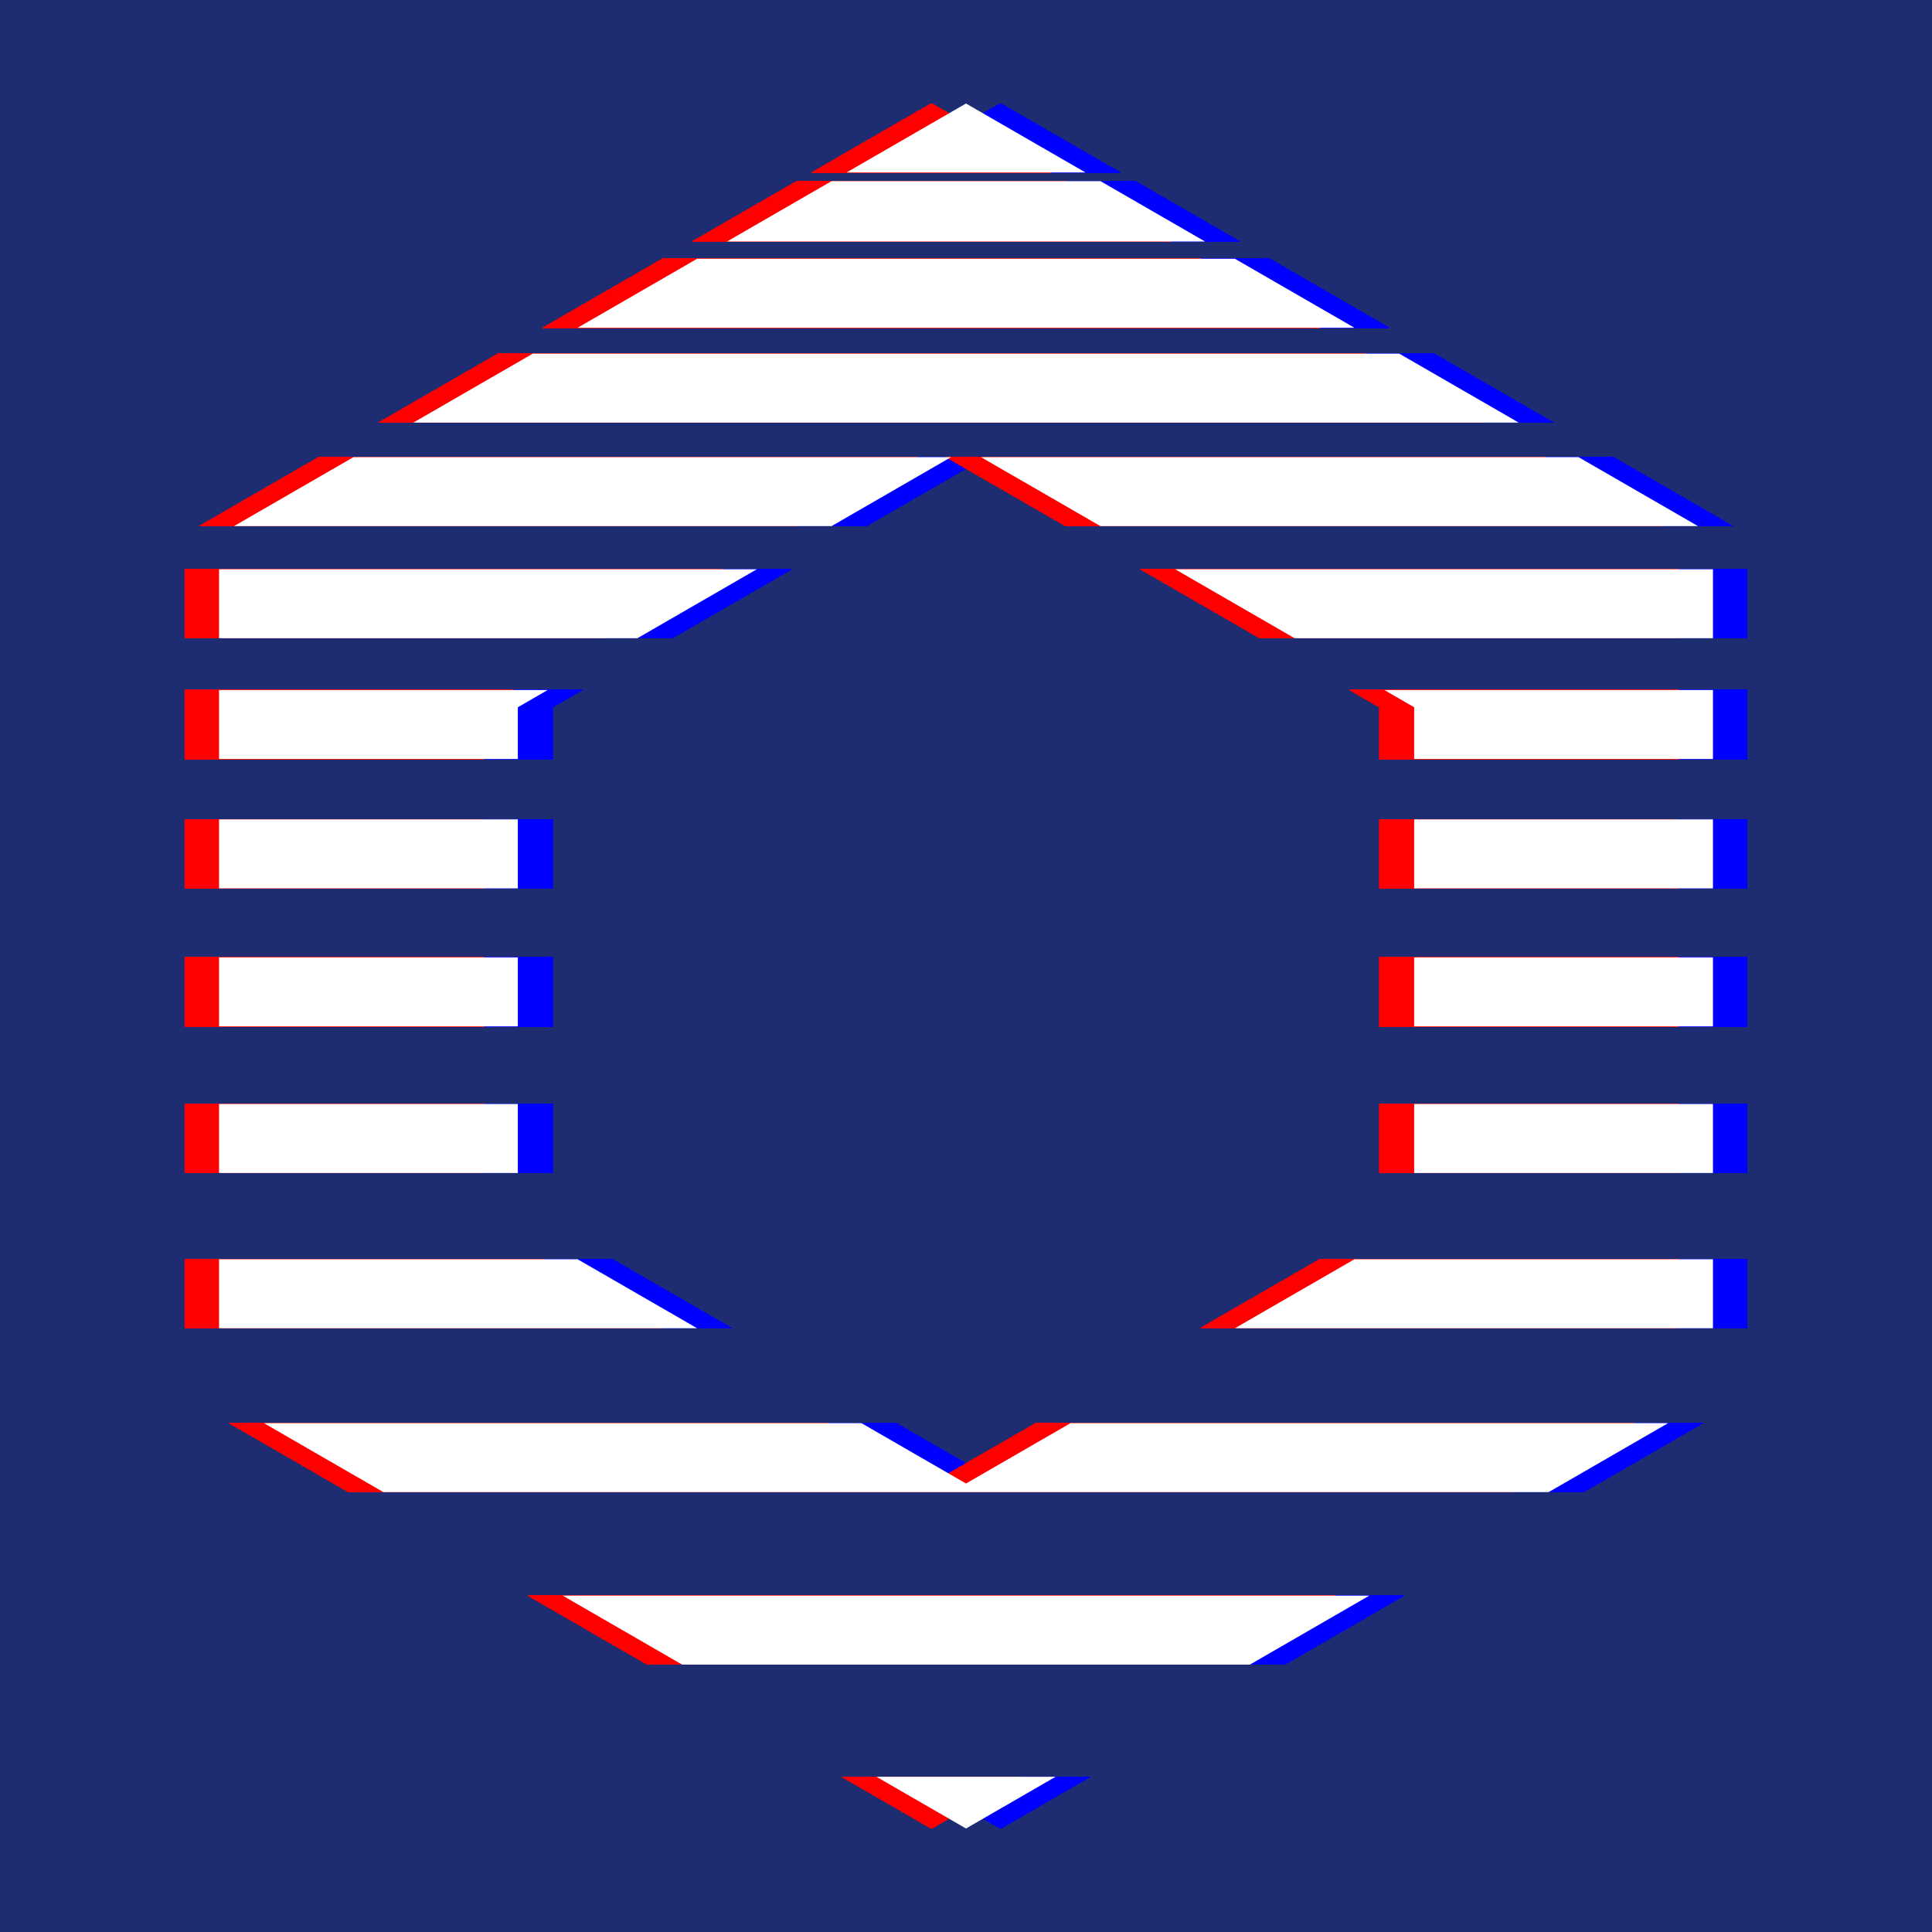
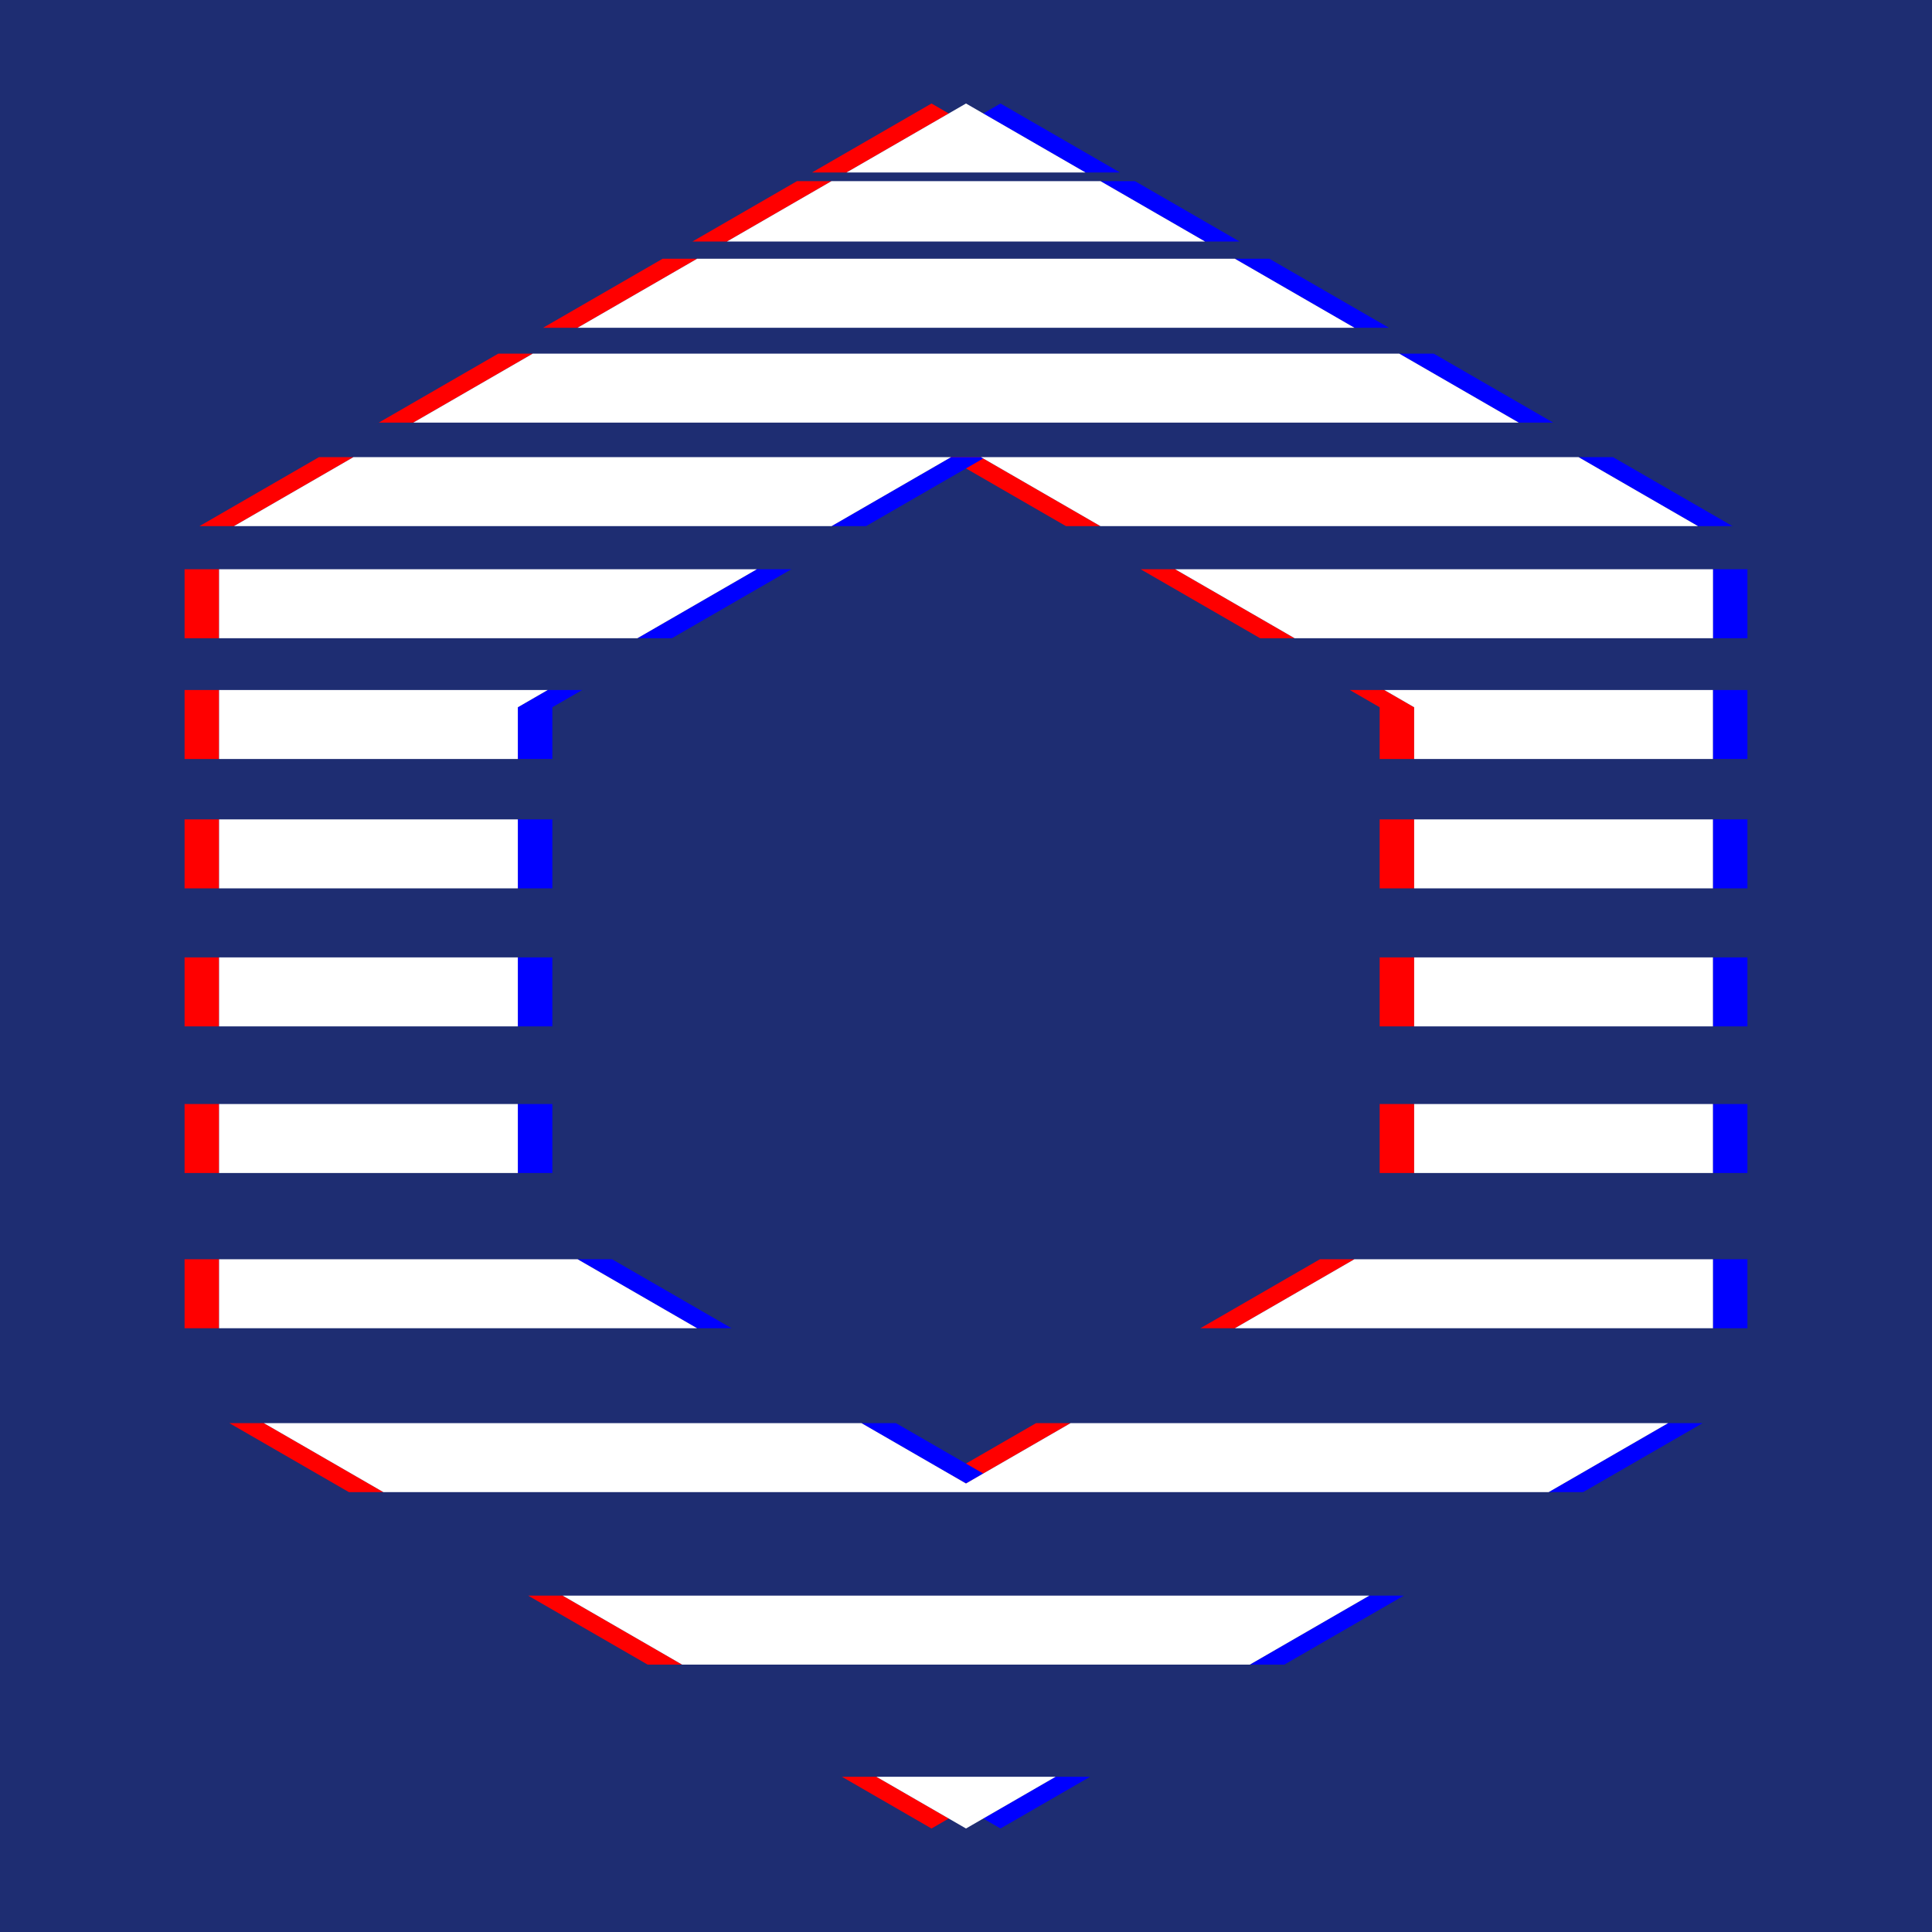
- <svg xmlns="http://www.w3.org/2000/svg" width="56" height="56" viewBox="0 0 56 56" fill="none">
-   <g id="osmteams_logo--neg">
-     <rect width="56" height="56" fill="#1E2D72" />
-     <g id="logo" filter="url(#filter0_dd_510_17935)">
-       <path d="M31.897 5.25L34.928 7H21.072L24.103 5.25H31.897Z" fill="white" />
-       <path d="M16.742 9.5L20.206 7.5H35.794L39.258 9.5H16.742Z" fill="white" />
-       <path d="M15.443 10.25L11.979 12.25H44.022L40.557 10.25H15.443Z" fill="white" />
-       <path d="M6.782 15.25L10.246 13.25H27.567L24.103 15.25H6.782Z" fill="white" />
-       <path d="M6.349 16.5V18.5H18.474L21.938 16.5H6.349Z" fill="white" />
-       <path d="M6.349 22V20H15.876L15.01 20.5V22H6.349Z" fill="white" />
-       <path d="M6.349 23.75V25.75H15.01V23.75H6.349Z" fill="white" />
-       <path d="M6.349 29.75V27.75H15.01V29.75H6.349Z" fill="white" />
-       <path d="M6.349 32V34H15.01V32H6.349Z" fill="white" />
-       <path d="M6.349 38.5V36.5H16.742L20.206 38.5H6.349Z" fill="white" />
-       <path d="M7.648 41.25L11.113 43.25H44.888L48.352 41.25H31.031L28 43L24.969 41.25H7.648Z" fill="white" />
-       <path d="M19.773 48.25L16.309 46.25H39.691L36.227 48.25H19.773Z" fill="white" />
-       <path d="M25.402 51.5L28 53L30.598 51.5H25.402Z" fill="white" />
-       <path d="M35.794 38.5H49.651V36.5H39.258L35.794 38.5Z" fill="white" />
-       <path d="M49.651 34H40.99V32H49.651V34Z" fill="white" />
-       <path d="M40.99 29.75H49.651V27.75H40.99V29.75Z" fill="white" />
-       <path d="M49.651 25.75H40.99V23.75H49.651V25.75Z" fill="white" />
-       <path d="M40.99 22H49.651V20H40.124L40.99 20.5V22Z" fill="white" />
-       <path d="M49.651 18.5H37.526L34.062 16.5H49.651V18.5Z" fill="white" />
-       <path d="M31.897 15.25H49.218L45.754 13.25H28.433L31.897 15.25Z" fill="white" />
-       <path d="M31.464 5L28 3L24.536 5H31.464Z" fill="white" />
-     </g>
+ <svg xmlns="http://www.w3.org/2000/svg" width="56" height="56" fill="none">
+   <path fill="#1E2D72" d="M0 0h56v56H0z" />
+   <g fill="red">
+     <path d="m27 3 .5.289L24.536 5h-1L27 3ZM23.103 5.25h1L21.072 7h-1l3.03-1.75ZM15.742 9.5l3.464-2h1l-3.464 2h-1ZM10.979 12.25l3.464-2h1l-3.464 2h-1ZM5.782 15.25l3.464-2h1l-3.464 2h-1ZM27.5 13.289l3.397 1.961h1l-3.464-2h-.866l-.067.039ZM5.35 18.5v-2h1v2h-1ZM5.35 22v-2h1v2h-1ZM5.35 25.75v-2h1v2h-1ZM5.35 29.75v-2h1v2h-1ZM5.35 34v-2h1v2h-1ZM5.35 38.5v-2h1v2h-1ZM10.113 43.25l-3.465-2h1l3.465 2h-1ZM31.031 41.25h-1L27.5 42.711 28 43l3.031-1.75ZM18.773 48.25l-3.464-2h1l3.464 2h-1ZM27 53l-2.598-1.5h1l2.098 1.211L27 53ZM34.794 38.5h1l3.464-2h-1l-3.464 2ZM39.99 34h1v-2h-1v2ZM39.99 29.75h1v-2h-1v2ZM39.99 25.75h1v-2h-1v2ZM39.99 22h1v-1.5l-.866-.5h-1l.866.5V22ZM36.526 18.5h1l-3.464-2h-1l3.464 2Z" />
  </g>
-   <defs>
-     <filter id="filter0_dd_510_17935" x="5.349" y="3" width="45.301" height="50" filterUnits="userSpaceOnUse" color-interpolation-filters="sRGB">
-       <feFlood flood-opacity="0" result="BackgroundImageFix" />
-       <feColorMatrix in="SourceAlpha" type="matrix" values="0 0 0 0 0 0 0 0 0 0 0 0 0 0 0 0 0 0 127 0" result="hardAlpha" />
-       <feOffset dx="1" />
-       <feColorMatrix type="matrix" values="0 0 0 0 0 0 0 0 0 0 0 0 0 0 1 0 0 0 1 0" />
-       <feBlend mode="normal" in2="BackgroundImageFix" result="effect1_dropShadow_510_17935" />
-       <feColorMatrix in="SourceAlpha" type="matrix" values="0 0 0 0 0 0 0 0 0 0 0 0 0 0 0 0 0 0 127 0" result="hardAlpha" />
-       <feOffset dx="-1" />
-       <feColorMatrix type="matrix" values="0 0 0 0 1 0 0 0 0 0 0 0 0 0 0 0 0 0 1 0" />
-       <feBlend mode="normal" in2="effect1_dropShadow_510_17935" result="effect2_dropShadow_510_17935" />
-       <feBlend mode="normal" in="SourceGraphic" in2="effect2_dropShadow_510_17935" result="shape" />
-     </filter>
-   </defs>
+   <g fill="#00F">
+     <path d="M28.5 3.289 31.464 5h1L29 3l-.5.289ZM31.897 5.25 34.928 7h1l-3.031-1.75h-1ZM39.258 9.5h1l-3.464-2h-1l3.464 2ZM44.021 12.25h1l-3.464-2h-1l3.464 2ZM24.103 15.25h1l3.397-1.961-.067-.039h-.866l-3.464 2ZM49.218 15.25h1l-3.465-2h-1l3.465 2ZM18.474 18.5h1l3.464-2h-1l-3.464 2ZM15.01 22h1v-1.5l.866-.5h-1l-.867.5V22ZM15.01 25.75h1v-2h-1v2ZM15.01 29.75h1v-2h-1v2ZM15.01 34h1v-2h-1v2ZM20.206 38.5h1l-3.465-2h-1l3.465 2ZM44.887 43.25h1l3.465-2h-1l-3.465 2ZM28.5 42.711l-2.531-1.461h-1l3.03 1.75.5-.289ZM36.227 48.25h1l3.464-2h-1l-3.464 2ZM28.5 52.711 29 53l2.598-1.5h-1L28.5 52.711ZM49.65 38.5h1v-2h-1v2ZM49.65 34h1v-2h-1v2ZM49.65 29.75h1v-2h-1v2ZM49.65 25.75h1v-2h-1v2ZM49.65 22h1v-2h-1v2ZM49.65 18.5h1v-2h-1v2Z" />
+   </g>
+   <g fill="#fff">
+     <path d="M31.897 5.25 34.928 7H21.072l3.03-1.75h7.795ZM16.742 9.5l3.464-2h15.588l3.464 2H16.742ZM15.443 10.25l-3.464 2h32.043l-3.465-2H15.443ZM6.782 15.25l3.464-2h17.321l-3.464 2H6.783ZM6.35 16.5v2h12.124l3.464-2H6.349ZM6.35 22v-2h9.526l-.866.5V22H6.35ZM6.35 23.75v2h8.66v-2H6.35ZM6.35 29.75v-2h8.66v2H6.35ZM6.35 32v2h8.66v-2H6.35ZM6.35 38.5v-2h10.392l3.464 2H6.349ZM7.648 41.25l3.465 2h33.775l3.464-2h-17.32L28 43l-3.031-1.75H7.649ZM19.773 48.25l-3.464-2H39.69l-3.464 2H19.773ZM25.402 51.5 28 53l2.598-1.5h-5.196ZM35.794 38.5h13.857v-2H39.258l-3.464 2ZM49.65 34h-8.66v-2h8.66v2ZM40.99 29.75h8.66v-2h-8.66v2ZM49.65 25.75h-8.66v-2h8.66v2ZM40.99 22h8.66v-2h-9.526l.866.5V22ZM49.65 18.5H37.527l-3.464-2h15.589v2ZM31.897 15.25h17.32l-3.463-2H28.433l3.464 2ZM31.464 5 28 3l-3.464 2h6.928Z" />
+   </g>
</svg>
